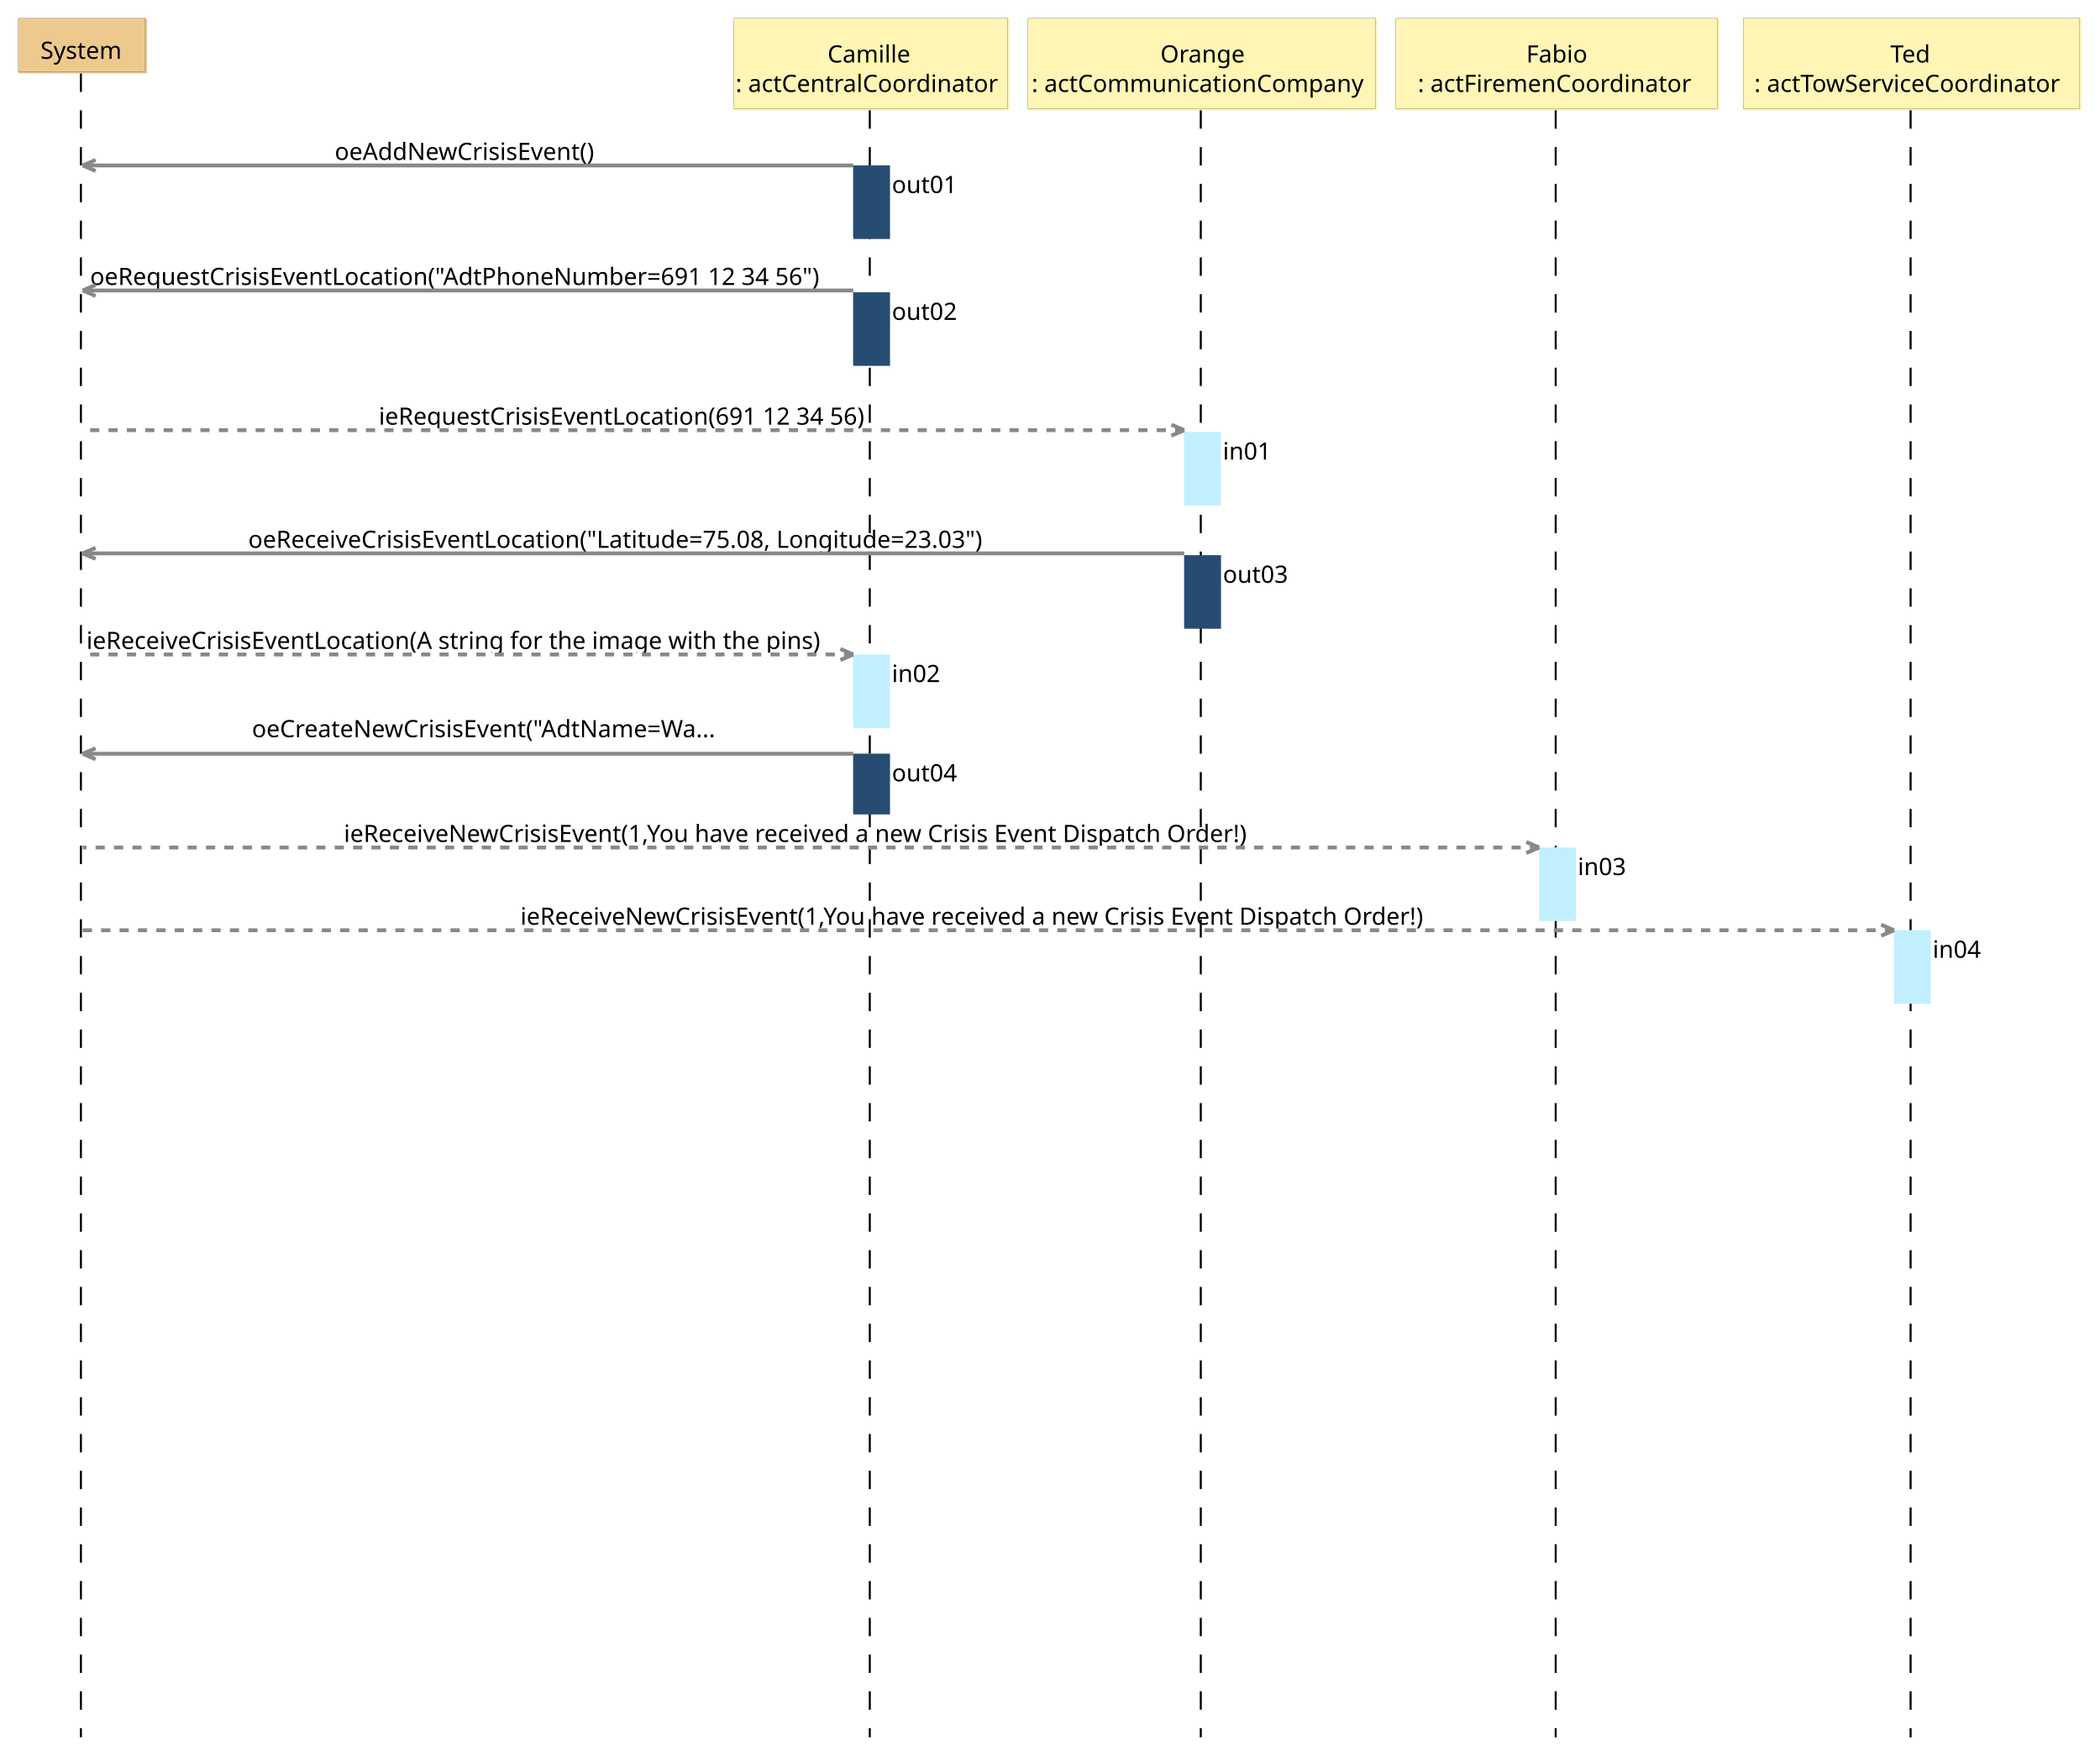
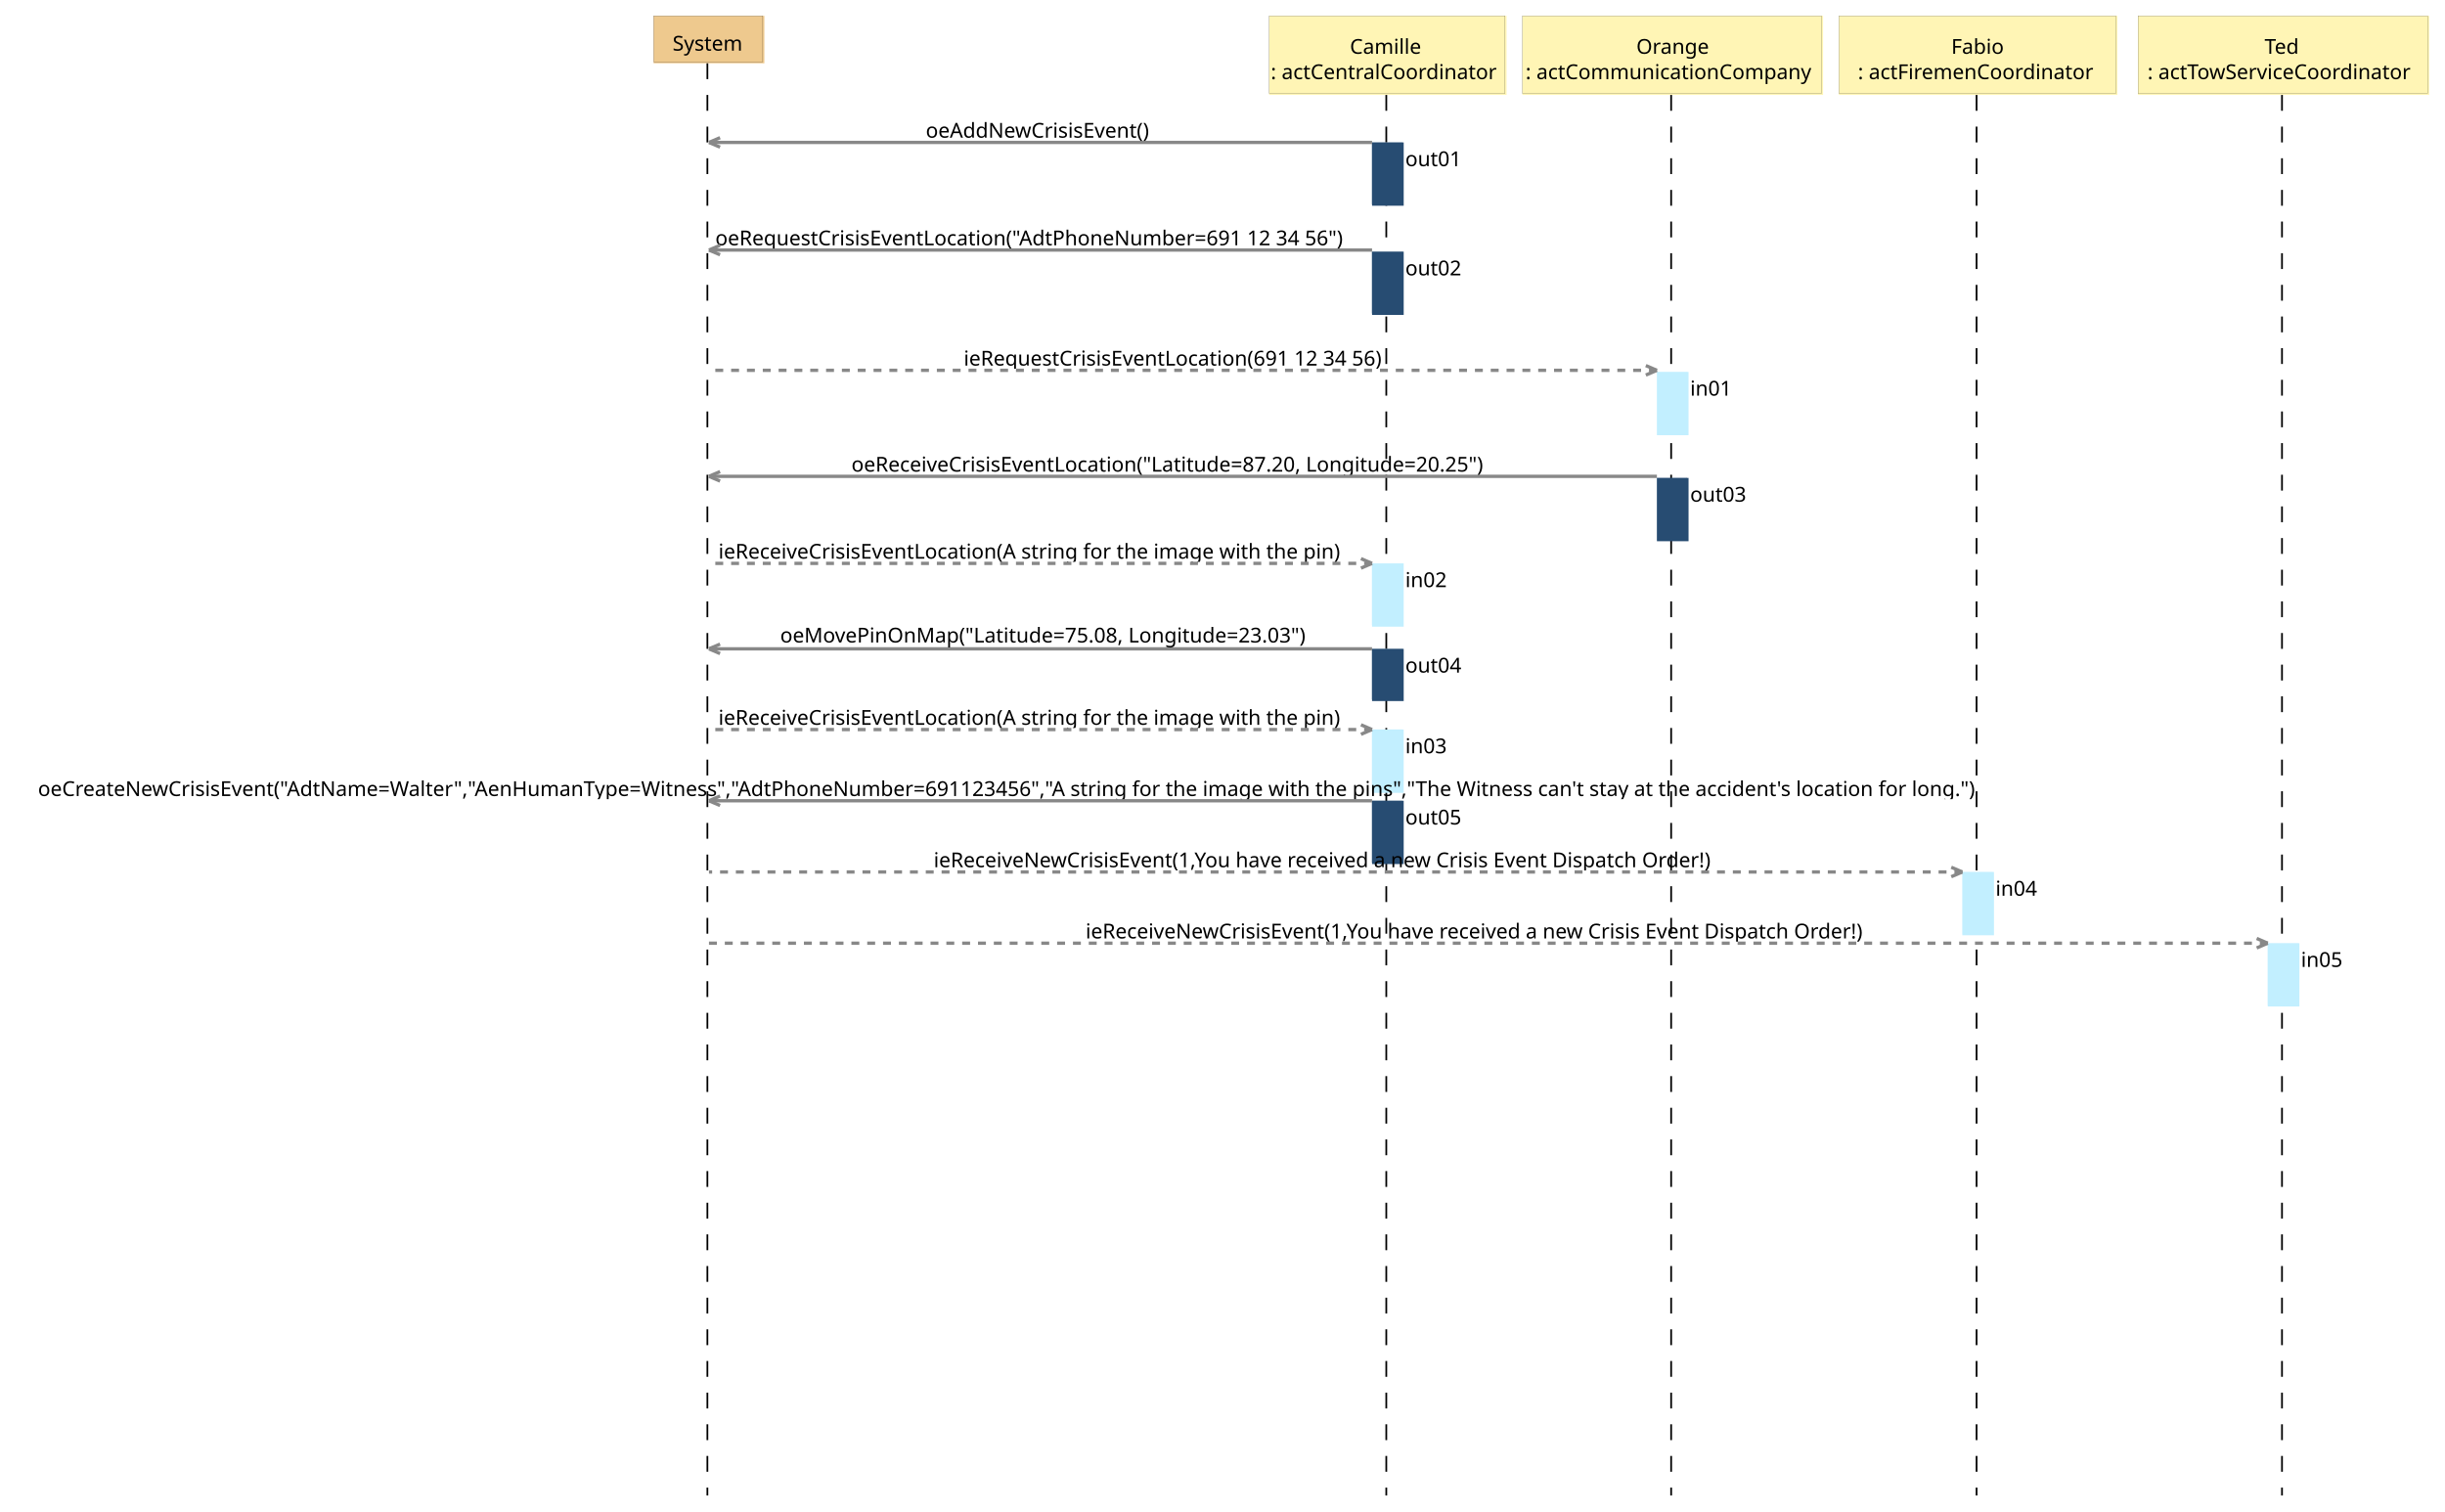
- <svg xmlns="http://www.w3.org/2000/svg" stroke-dasharray="none" shape-rendering="auto" font-family="'Dialog'" width="1142" text-rendering="auto" fill-opacity="1" contentScriptType="text/ecmascript" color-interpolation="auto" color-rendering="auto" preserveAspectRatio="xMidYMid meet" font-size="12" viewBox="0 0 1142 955" fill="black" stroke="black" image-rendering="auto" stroke-miterlimit="10" zoomAndPan="magnify" version="1.0" stroke-linecap="square" stroke-linejoin="miter" contentStyleType="text/css" font-style="normal" height="955" stroke-width="1" stroke-dashoffset="0" font-weight="normal" stroke-opacity="1">
+ <svg xmlns="http://www.w3.org/2000/svg" stroke-dasharray="none" shape-rendering="auto" font-family="'Dialog'" width="1545" text-rendering="auto" fill-opacity="1" contentScriptType="text/ecmascript" color-interpolation="auto" color-rendering="auto" preserveAspectRatio="xMidYMid meet" font-size="12" viewBox="0 0 1545 955" fill="black" stroke="black" image-rendering="auto" stroke-miterlimit="10" zoomAndPan="magnify" version="1.0" stroke-linecap="square" stroke-linejoin="miter" contentStyleType="text/css" font-style="normal" height="955" stroke-width="1" stroke-dashoffset="0" font-weight="normal" stroke-opacity="1">
  <defs id="genericDefs" />
  <g>
    <defs id="defs1">
      <clipPath clipPathUnits="userSpaceOnUse" id="clipPath1">
-         <path d="M9 9 L81 9 L81 41 L9 41 L9 9 Z" />
+         <path d="M412 9 L484 9 L484 41 L412 41 L412 9 Z" />
      </clipPath>
      <clipPath clipPathUnits="userSpaceOnUse" id="clipPath2">
-         <path d="M9 9 L84 9 L84 41 L9 41 L9 9 Z" />
+         <path d="M412 9 L487 9 L487 41 L412 41 L412 9 Z" />
      </clipPath>
      <clipPath clipPathUnits="userSpaceOnUse" id="clipPath3">
-         <path d="M39 39 L51 39 L51 946 L39 946 L39 39 Z" />
+         <path d="M442 39 L454 39 L454 946 L442 946 L442 39 Z" />
      </clipPath>
      <clipPath clipPathUnits="userSpaceOnUse" id="clipPath4">
-         <path d="M398 9 L550 9 L550 61 L398 61 L398 9 Z" />
+         <path d="M801 9 L953 9 L953 61 L801 61 L801 9 Z" />
      </clipPath>
      <clipPath clipPathUnits="userSpaceOnUse" id="clipPath5">
-         <path d="M398 9 L553 9 L553 61 L398 61 L398 9 Z" />
+         <path d="M801 9 L956 9 L956 61 L801 61 L801 9 Z" />
      </clipPath>
      <clipPath clipPathUnits="userSpaceOnUse" id="clipPath6">
-         <path d="M468 59 L480 59 L480 946 L468 946 L468 59 Z" />
+         <path d="M871 59 L883 59 L883 946 L871 946 L871 59 Z" />
      </clipPath>
      <clipPath clipPathUnits="userSpaceOnUse" id="clipPath7">
-         <path d="M463 89 L485 89 L485 131 L463 131 L463 89 Z" />
+         <path d="M866 89 L888 89 L888 131 L866 131 L866 89 Z" />
      </clipPath>
      <clipPath clipPathUnits="userSpaceOnUse" id="clipPath8">
-         <path d="M484 89 L526 89 L526 107 L484 107 L484 89 Z" />
+         <path d="M887 89 L929 89 L929 107 L887 107 L887 89 Z" />
      </clipPath>
      <clipPath clipPathUnits="userSpaceOnUse" id="clipPath9">
-         <path d="M463 409 L485 409 L485 444 L463 444 L463 409 Z" />
+         <path d="M866 409 L888 409 L888 444 L866 444 L866 409 Z" />
      </clipPath>
      <clipPath clipPathUnits="userSpaceOnUse" id="clipPath10">
-         <path d="M484 409 L526 409 L526 427 L484 427 L484 409 Z" />
+         <path d="M887 409 L929 409 L929 427 L887 427 L887 409 Z" />
      </clipPath>
      <clipPath clipPathUnits="userSpaceOnUse" id="clipPath11">
-         <path d="M463 355 L485 355 L485 397 L463 397 L463 355 Z" />
+         <path d="M866 355 L888 355 L888 397 L866 397 L866 355 Z" />
      </clipPath>
      <clipPath clipPathUnits="userSpaceOnUse" id="clipPath12">
-         <path d="M484 355 L517 355 L517 373 L484 373 L484 355 Z" />
+         <path d="M887 355 L920 355 L920 373 L887 373 L887 355 Z" />
      </clipPath>
      <clipPath clipPathUnits="userSpaceOnUse" id="clipPath13">
-         <path d="M463 158 L485 158 L485 200 L463 200 L463 158 Z" />
+         <path d="M866 158 L888 158 L888 200 L866 200 L866 158 Z" />
      </clipPath>
      <clipPath clipPathUnits="userSpaceOnUse" id="clipPath14">
-         <path d="M484 158 L526 158 L526 176 L484 176 L484 158 Z" />
+         <path d="M887 158 L929 158 L929 176 L887 176 L887 158 Z" />
      </clipPath>
      <clipPath clipPathUnits="userSpaceOnUse" id="clipPath15">
-         <path d="M558 9 L750 9 L750 61 L558 61 L558 9 Z" />
+         <path d="M866 505 L888 505 L888 547 L866 547 L866 505 Z" />
      </clipPath>
      <clipPath clipPathUnits="userSpaceOnUse" id="clipPath16">
-         <path d="M558 9 L753 9 L753 61 L558 61 L558 9 Z" />
+         <path d="M887 505 L929 505 L929 523 L887 523 L887 505 Z" />
      </clipPath>
      <clipPath clipPathUnits="userSpaceOnUse" id="clipPath17">
-         <path d="M648 59 L660 59 L660 946 L648 946 L648 59 Z" />
+         <path d="M866 460 L888 460 L888 502 L866 502 L866 460 Z" />
      </clipPath>
      <clipPath clipPathUnits="userSpaceOnUse" id="clipPath18">
-         <path d="M643 301 L665 301 L665 343 L643 343 L643 301 Z" />
+         <path d="M887 460 L920 460 L920 478 L887 478 L887 460 Z" />
      </clipPath>
      <clipPath clipPathUnits="userSpaceOnUse" id="clipPath19">
-         <path d="M664 301 L706 301 L706 319 L664 319 L664 301 Z" />
+         <path d="M961 9 L1153 9 L1153 61 L961 61 L961 9 Z" />
      </clipPath>
      <clipPath clipPathUnits="userSpaceOnUse" id="clipPath20">
-         <path d="M643 234 L665 234 L665 276 L643 276 L643 234 Z" />
+         <path d="M961 9 L1156 9 L1156 61 L961 61 L961 9 Z" />
      </clipPath>
      <clipPath clipPathUnits="userSpaceOnUse" id="clipPath21">
-         <path d="M664 234 L697 234 L697 252 L664 252 L664 234 Z" />
+         <path d="M1051 59 L1063 59 L1063 946 L1051 946 L1051 59 Z" />
      </clipPath>
      <clipPath clipPathUnits="userSpaceOnUse" id="clipPath22">
-         <path d="M758 9 L936 9 L936 61 L758 61 L758 9 Z" />
+         <path d="M1046 301 L1068 301 L1068 343 L1046 343 L1046 301 Z" />
      </clipPath>
      <clipPath clipPathUnits="userSpaceOnUse" id="clipPath23">
-         <path d="M758 9 L939 9 L939 61 L758 61 L758 9 Z" />
+         <path d="M1067 301 L1109 301 L1109 319 L1067 319 L1067 301 Z" />
      </clipPath>
      <clipPath clipPathUnits="userSpaceOnUse" id="clipPath24">
-         <path d="M841 59 L853 59 L853 946 L841 946 L841 59 Z" />
+         <path d="M1046 234 L1068 234 L1068 276 L1046 276 L1046 234 Z" />
      </clipPath>
      <clipPath clipPathUnits="userSpaceOnUse" id="clipPath25">
-         <path d="M836 460 L858 460 L858 502 L836 502 L836 460 Z" />
+         <path d="M1067 234 L1100 234 L1100 252 L1067 252 L1067 234 Z" />
      </clipPath>
      <clipPath clipPathUnits="userSpaceOnUse" id="clipPath26">
-         <path d="M857 460 L890 460 L890 478 L857 478 L857 460 Z" />
+         <path d="M1161 9 L1339 9 L1339 61 L1161 61 L1161 9 Z" />
      </clipPath>
      <clipPath clipPathUnits="userSpaceOnUse" id="clipPath27">
-         <path d="M947 9 L1133 9 L1133 61 L947 61 L947 9 Z" />
+         <path d="M1161 9 L1342 9 L1342 61 L1161 61 L1161 9 Z" />
      </clipPath>
      <clipPath clipPathUnits="userSpaceOnUse" id="clipPath28">
-         <path d="M947 9 L1136 9 L1136 61 L947 61 L947 9 Z" />
+         <path d="M1244 59 L1256 59 L1256 946 L1244 946 L1244 59 Z" />
      </clipPath>
      <clipPath clipPathUnits="userSpaceOnUse" id="clipPath29">
-         <path d="M1034 59 L1046 59 L1046 946 L1034 946 L1034 59 Z" />
+         <path d="M1239 550 L1261 550 L1261 592 L1239 592 L1239 550 Z" />
      </clipPath>
      <clipPath clipPathUnits="userSpaceOnUse" id="clipPath30">
-         <path d="M1029 505 L1051 505 L1051 547 L1029 547 L1029 505 Z" />
+         <path d="M1260 550 L1293 550 L1293 568 L1260 568 L1260 550 Z" />
      </clipPath>
      <clipPath clipPathUnits="userSpaceOnUse" id="clipPath31">
-         <path d="M1050 505 L1083 505 L1083 523 L1050 523 L1050 505 Z" />
+         <path d="M1350 9 L1536 9 L1536 61 L1350 61 L1350 9 Z" />
      </clipPath>
      <clipPath clipPathUnits="userSpaceOnUse" id="clipPath32">
-         <path d="M-1 -1 L1143 -1 L1143 956 L-1 956 L-1 -1 Z" />
+         <path d="M1350 9 L1539 9 L1539 61 L1350 61 L1350 9 Z" />
      </clipPath>
      <clipPath clipPathUnits="userSpaceOnUse" id="clipPath33">
-         <path d="M181 71 L331 71 L331 89 L181 89 L181 71 Z" />
+         <path d="M1437 59 L1449 59 L1449 946 L1437 946 L1437 59 Z" />
      </clipPath>
      <clipPath clipPathUnits="userSpaceOnUse" id="clipPath34">
-         <path d="M43 85 L55 85 L55 96 L43 96 L43 85 Z" />
+         <path d="M1432 595 L1454 595 L1454 637 L1432 637 L1432 595 Z" />
      </clipPath>
      <clipPath clipPathUnits="userSpaceOnUse" id="clipPath35">
-         <path d="M135 384 L401 384 L401 405 L135 405 L135 384 Z" />
+         <path d="M1453 595 L1486 595 L1486 613 L1453 613 L1453 595 Z" />
      </clipPath>
      <clipPath clipPathUnits="userSpaceOnUse" id="clipPath36">
-         <path d="M43 405 L55 405 L55 416 L43 416 L43 405 Z" />
+         <path d="M-1 -1 L1546 -1 L1546 956 L-1 956 L-1 -1 Z" />
      </clipPath>
      <clipPath clipPathUnits="userSpaceOnUse" id="clipPath37">
-         <path d="M46 337 L465 337 L465 355 L46 355 L46 337 Z" />
+         <path d="M584 71 L734 71 L734 89 L584 89 L584 71 Z" />
      </clipPath>
      <clipPath clipPathUnits="userSpaceOnUse" id="clipPath38">
-         <path d="M455 351 L467 351 L467 362 L455 362 L455 351 Z" />
+         <path d="M446 85 L458 85 L458 96 L446 96 L446 85 Z" />
      </clipPath>
      <clipPath clipPathUnits="userSpaceOnUse" id="clipPath39">
-         <path d="M48 139 L464 139 L464 157 L48 157 L48 139 Z" />
+         <path d="M463 389 L869 389 L869 410 L463 410 L463 389 Z" />
      </clipPath>
      <clipPath clipPathUnits="userSpaceOnUse" id="clipPath40">
-         <path d="M43 153 L55 153 L55 164 L43 164 L43 153 Z" />
+         <path d="M446 405 L458 405 L458 416 L446 416 L446 405 Z" />
      </clipPath>
      <clipPath clipPathUnits="userSpaceOnUse" id="clipPath41">
-         <path d="M134 282 L557 282 L557 300 L134 300 L134 282 Z" />
+         <path d="M453 337 L865 337 L865 355 L453 355 L453 337 Z" />
      </clipPath>
      <clipPath clipPathUnits="userSpaceOnUse" id="clipPath42">
-         <path d="M43 296 L55 296 L55 307 L43 307 L43 296 Z" />
+         <path d="M858 351 L870 351 L870 362 L858 362 L858 351 Z" />
      </clipPath>
      <clipPath clipPathUnits="userSpaceOnUse" id="clipPath43">
-         <path d="M205 215 L487 215 L487 233 L205 233 L205 215 Z" />
+         <path d="M451 139 L867 139 L867 157 L451 157 L451 139 Z" />
      </clipPath>
      <clipPath clipPathUnits="userSpaceOnUse" id="clipPath44">
-         <path d="M635 229 L647 229 L647 240 L635 240 L635 229 Z" />
+         <path d="M446 153 L458 153 L458 164 L446 164 L446 153 Z" />
      </clipPath>
      <clipPath clipPathUnits="userSpaceOnUse" id="clipPath45">
-         <path d="M186 442 L700 442 L700 460 L186 460 L186 442 Z" />
+         <path d="M537 282 L960 282 L960 300 L537 300 L537 282 Z" />
      </clipPath>
      <clipPath clipPathUnits="userSpaceOnUse" id="clipPath46">
-         <path d="M828 456 L840 456 L840 467 L828 467 L828 456 Z" />
+         <path d="M446 296 L458 296 L458 307 L446 307 L446 296 Z" />
      </clipPath>
      <clipPath clipPathUnits="userSpaceOnUse" id="clipPath47">
-         <path d="M282 487 L796 487 L796 505 L282 505 L282 487 Z" />
+         <path d="M608 215 L890 215 L890 233 L608 233 L608 215 Z" />
      </clipPath>
      <clipPath clipPathUnits="userSpaceOnUse" id="clipPath48">
-         <path d="M1021 501 L1033 501 L1033 512 L1021 512 L1021 501 Z" />
+         <path d="M1038 229 L1050 229 L1050 240 L1038 240 L1038 229 Z" />
+       </clipPath>
+       <clipPath clipPathUnits="userSpaceOnUse" id="clipPath49">
+         <path d="M23 487 L1295 487 L1295 505 L23 505 L23 487 Z" />
+       </clipPath>
+       <clipPath clipPathUnits="userSpaceOnUse" id="clipPath50">
+         <path d="M446 501 L458 501 L458 512 L446 512 L446 501 Z" />
+       </clipPath>
+       <clipPath clipPathUnits="userSpaceOnUse" id="clipPath51">
+         <path d="M453 442 L865 442 L865 460 L453 460 L453 442 Z" />
+       </clipPath>
+       <clipPath clipPathUnits="userSpaceOnUse" id="clipPath52">
+         <path d="M858 456 L870 456 L870 467 L858 467 L858 456 Z" />
+       </clipPath>
+       <clipPath clipPathUnits="userSpaceOnUse" id="clipPath53">
+         <path d="M589 532 L1103 532 L1103 550 L589 550 L589 532 Z" />
+       </clipPath>
+       <clipPath clipPathUnits="userSpaceOnUse" id="clipPath54">
+         <path d="M1231 546 L1243 546 L1243 557 L1231 557 L1231 546 Z" />
+       </clipPath>
+       <clipPath clipPathUnits="userSpaceOnUse" id="clipPath55">
+         <path d="M685 577 L1199 577 L1199 595 L685 595 L685 577 Z" />
+       </clipPath>
+       <clipPath clipPathUnits="userSpaceOnUse" id="clipPath56">
+         <path d="M1424 591 L1436 591 L1436 602 L1424 602 L1424 591 Z" />
      </clipPath>
    </defs>
    <g font-size="13" fill="rgb(238,201,142)" font-family="'Lucida Sans Unicode'" stroke-linejoin="round" stroke="rgb(238,201,142)" stroke-width="0" stroke-miterlimit="0">
-       <rect x="10" y="10" clip-path="url(#clipPath1)" width="70" height="30" stroke="none" />
-     </g>
-     <g stroke-width="0.1" font-size="13" font-family="'Lucida Sans Unicode'" stroke-linecap="butt">
-       <rect x="10" y="10" clip-path="url(#clipPath1)" fill="none" width="69" height="29" />
-       <text xml:space="preserve" x="22" y="32" clip-path="url(#clipPath2)" stroke="none">System</text>
-       <line clip-path="url(#clipPath3)" fill="none" x1="44" x2="44" y1="40" y2="945" stroke-dasharray="10,10" stroke-width="1.1" />
+       <rect x="413" y="10" clip-path="url(#clipPath1)" width="70" height="30" stroke="none" />
+     </g>
+     <g stroke-width="0.1" font-size="13" font-family="'Lucida Sans Unicode'" stroke-linecap="butt">
+       <rect x="413" y="10" clip-path="url(#clipPath1)" fill="none" width="69" height="29" />
+       <text xml:space="preserve" x="425" y="32" clip-path="url(#clipPath2)" stroke="none">System</text>
+       <line clip-path="url(#clipPath3)" fill="none" x1="447" x2="447" y1="40" y2="945" stroke-dasharray="10,10" stroke-width="1.1" />
    </g>
    <g stroke-linecap="butt" font-size="13" fill="rgb(255,245,181)" font-family="'Lucida Sans Unicode'" stroke-dasharray="10,10" stroke="rgb(255,245,181)" stroke-width="1.1">
-       <rect x="399" y="10" clip-path="url(#clipPath4)" width="150" height="50" stroke="none" />
-     </g>
-     <g stroke-width="0.1" font-size="13" font-family="'Lucida Sans Unicode'" stroke-linecap="butt">
-       <rect x="399" y="10" clip-path="url(#clipPath4)" fill="none" width="149" height="49" />
-       <text xml:space="preserve" x="450" y="34" clip-path="url(#clipPath5)" stroke="none">Camille</text>
-       <text xml:space="preserve" x="400" y="50" clip-path="url(#clipPath5)" stroke="none">: actCentralCoordinator</text>
-       <line clip-path="url(#clipPath6)" fill="none" x1="473" x2="473" y1="60" y2="945" stroke-dasharray="10,10" stroke-width="1.1" />
+       <rect x="802" y="10" clip-path="url(#clipPath4)" width="150" height="50" stroke="none" />
+     </g>
+     <g stroke-width="0.1" font-size="13" font-family="'Lucida Sans Unicode'" stroke-linecap="butt">
+       <rect x="802" y="10" clip-path="url(#clipPath4)" fill="none" width="149" height="49" />
+       <text xml:space="preserve" x="853" y="34" clip-path="url(#clipPath5)" stroke="none">Camille</text>
+       <text xml:space="preserve" x="803" y="50" clip-path="url(#clipPath5)" stroke="none">: actCentralCoordinator</text>
+       <line clip-path="url(#clipPath6)" fill="none" x1="876" x2="876" y1="60" y2="945" stroke-dasharray="10,10" stroke-width="1.1" />
    </g>
    <g stroke-linecap="butt" font-size="13" fill="rgb(39,76,114)" font-family="'Lucida Sans Unicode'" stroke-dasharray="10,10" stroke="rgb(39,76,114)" stroke-width="1.1">
-       <rect x="464" y="90" clip-path="url(#clipPath7)" width="20" height="40" stroke="none" />
-       <rect x="464" y="90" clip-path="url(#clipPath7)" fill="none" width="19" stroke-dasharray="none" height="39" stroke-width="0.1" />
-     </g>
-     <g stroke-width="0.1" font-size="13" font-family="'Lucida Sans Unicode'" stroke-linecap="butt">
-       <text xml:space="preserve" x="485" y="105" clip-path="url(#clipPath8)" stroke="none">out01</text>
-       <rect x="464" y="410" clip-path="url(#clipPath9)" fill="rgb(39,76,114)" width="20" height="33" stroke="none" />
-       <rect x="464" y="410" clip-path="url(#clipPath9)" fill="none" width="19" height="32" stroke="rgb(39,76,114)" />
-       <text xml:space="preserve" x="485" y="425" clip-path="url(#clipPath10)" stroke="none">out04</text>
-       <rect x="464" y="356" clip-path="url(#clipPath11)" fill="rgb(194,239,255)" width="20" height="40" stroke="none" />
-       <rect x="464" y="356" clip-path="url(#clipPath11)" fill="none" width="19" height="39" stroke="rgb(194,239,255)" />
-       <text xml:space="preserve" x="485" y="371" clip-path="url(#clipPath12)" stroke="none">in02</text>
-       <rect x="464" y="159" clip-path="url(#clipPath13)" fill="rgb(39,76,114)" width="20" height="40" stroke="none" />
-       <rect x="464" y="159" clip-path="url(#clipPath13)" fill="none" width="19" height="39" stroke="rgb(39,76,114)" />
-       <text xml:space="preserve" x="485" y="174" clip-path="url(#clipPath14)" stroke="none">out02</text>
-       <rect x="559" y="10" clip-path="url(#clipPath15)" fill="rgb(255,245,181)" width="190" height="50" stroke="none" />
-       <rect x="559" y="10" clip-path="url(#clipPath15)" fill="none" width="189" height="49" />
-       <text xml:space="preserve" x="631" y="34" clip-path="url(#clipPath16)" stroke="none">Orange</text>
-       <text xml:space="preserve" x="561" y="50" clip-path="url(#clipPath16)" stroke="none">: actCommunicationCompany</text>
-       <line clip-path="url(#clipPath17)" fill="none" x1="653" x2="653" y1="60" y2="945" stroke-dasharray="10,10" stroke-width="1.1" />
+       <rect x="867" y="90" clip-path="url(#clipPath7)" width="20" height="40" stroke="none" />
+       <rect x="867" y="90" clip-path="url(#clipPath7)" fill="none" width="19" stroke-dasharray="none" height="39" stroke-width="0.1" />
+     </g>
+     <g stroke-width="0.1" font-size="13" font-family="'Lucida Sans Unicode'" stroke-linecap="butt">
+       <text xml:space="preserve" x="888" y="105" clip-path="url(#clipPath8)" stroke="none">out01</text>
+       <rect x="867" y="410" clip-path="url(#clipPath9)" fill="rgb(39,76,114)" width="20" height="33" stroke="none" />
+       <rect x="867" y="410" clip-path="url(#clipPath9)" fill="none" width="19" height="32" stroke="rgb(39,76,114)" />
+       <text xml:space="preserve" x="888" y="425" clip-path="url(#clipPath10)" stroke="none">out04</text>
+       <rect x="867" y="356" clip-path="url(#clipPath11)" fill="rgb(194,239,255)" width="20" height="40" stroke="none" />
+       <rect x="867" y="356" clip-path="url(#clipPath11)" fill="none" width="19" height="39" stroke="rgb(194,239,255)" />
+       <text xml:space="preserve" x="888" y="371" clip-path="url(#clipPath12)" stroke="none">in02</text>
+       <rect x="867" y="159" clip-path="url(#clipPath13)" fill="rgb(39,76,114)" width="20" height="40" stroke="none" />
+       <rect x="867" y="159" clip-path="url(#clipPath13)" fill="none" width="19" height="39" stroke="rgb(39,76,114)" />
+       <text xml:space="preserve" x="888" y="174" clip-path="url(#clipPath14)" stroke="none">out02</text>
+       <rect x="867" y="506" clip-path="url(#clipPath15)" fill="rgb(39,76,114)" width="20" height="40" stroke="none" />
+       <rect x="867" y="506" clip-path="url(#clipPath15)" fill="none" width="19" height="39" stroke="rgb(39,76,114)" />
+       <text xml:space="preserve" x="888" y="521" clip-path="url(#clipPath16)" stroke="none">out05</text>
+       <rect x="867" y="461" clip-path="url(#clipPath17)" fill="rgb(194,239,255)" width="20" height="40" stroke="none" />
+       <rect x="867" y="461" clip-path="url(#clipPath17)" fill="none" width="19" height="39" stroke="rgb(194,239,255)" />
+       <text xml:space="preserve" x="888" y="476" clip-path="url(#clipPath18)" stroke="none">in03</text>
+       <rect x="962" y="10" clip-path="url(#clipPath19)" fill="rgb(255,245,181)" width="190" height="50" stroke="none" />
+       <rect x="962" y="10" clip-path="url(#clipPath19)" fill="none" width="189" height="49" />
+       <text xml:space="preserve" x="1034" y="34" clip-path="url(#clipPath20)" stroke="none">Orange</text>
+       <text xml:space="preserve" x="964" y="50" clip-path="url(#clipPath20)" stroke="none">: actCommunicationCompany</text>
+       <line clip-path="url(#clipPath21)" fill="none" x1="1056" x2="1056" y1="60" y2="945" stroke-dasharray="10,10" stroke-width="1.1" />
    </g>
    <g stroke-linecap="butt" font-size="13" fill="rgb(39,76,114)" font-family="'Lucida Sans Unicode'" stroke-dasharray="10,10" stroke="rgb(39,76,114)" stroke-width="1.1">
-       <rect x="644" y="302" clip-path="url(#clipPath18)" width="20" height="40" stroke="none" />
-       <rect x="644" y="302" clip-path="url(#clipPath18)" fill="none" width="19" stroke-dasharray="none" height="39" stroke-width="0.1" />
-     </g>
-     <g stroke-width="0.1" font-size="13" font-family="'Lucida Sans Unicode'" stroke-linecap="butt">
-       <text xml:space="preserve" x="665" y="317" clip-path="url(#clipPath19)" stroke="none">out03</text>
-       <rect x="644" y="235" clip-path="url(#clipPath20)" fill="rgb(194,239,255)" width="20" height="40" stroke="none" />
-       <rect x="644" y="235" clip-path="url(#clipPath20)" fill="none" width="19" height="39" stroke="rgb(194,239,255)" />
-       <text xml:space="preserve" x="665" y="250" clip-path="url(#clipPath21)" stroke="none">in01</text>
-       <rect x="759" y="10" clip-path="url(#clipPath22)" fill="rgb(255,245,181)" width="176" height="50" stroke="none" />
-       <rect x="759" y="10" clip-path="url(#clipPath22)" fill="none" width="175" height="49" />
-       <text xml:space="preserve" x="830" y="34" clip-path="url(#clipPath23)" stroke="none">Fabio</text>
-       <text xml:space="preserve" x="771" y="50" clip-path="url(#clipPath23)" stroke="none">: actFiremenCoordinator</text>
-       <line clip-path="url(#clipPath24)" fill="none" x1="846" x2="846" y1="60" y2="945" stroke-dasharray="10,10" stroke-width="1.1" />
+       <rect x="1047" y="302" clip-path="url(#clipPath22)" width="20" height="40" stroke="none" />
+       <rect x="1047" y="302" clip-path="url(#clipPath22)" fill="none" width="19" stroke-dasharray="none" height="39" stroke-width="0.1" />
+     </g>
+     <g stroke-width="0.1" font-size="13" font-family="'Lucida Sans Unicode'" stroke-linecap="butt">
+       <text xml:space="preserve" x="1068" y="317" clip-path="url(#clipPath23)" stroke="none">out03</text>
+       <rect x="1047" y="235" clip-path="url(#clipPath24)" fill="rgb(194,239,255)" width="20" height="40" stroke="none" />
+       <rect x="1047" y="235" clip-path="url(#clipPath24)" fill="none" width="19" height="39" stroke="rgb(194,239,255)" />
+       <text xml:space="preserve" x="1068" y="250" clip-path="url(#clipPath25)" stroke="none">in01</text>
+       <rect x="1162" y="10" clip-path="url(#clipPath26)" fill="rgb(255,245,181)" width="176" height="50" stroke="none" />
+       <rect x="1162" y="10" clip-path="url(#clipPath26)" fill="none" width="175" height="49" />
+       <text xml:space="preserve" x="1233" y="34" clip-path="url(#clipPath27)" stroke="none">Fabio</text>
+       <text xml:space="preserve" x="1174" y="50" clip-path="url(#clipPath27)" stroke="none">: actFiremenCoordinator</text>
+       <line clip-path="url(#clipPath28)" fill="none" x1="1249" x2="1249" y1="60" y2="945" stroke-dasharray="10,10" stroke-width="1.1" />
    </g>
    <g stroke-linecap="butt" font-size="13" fill="rgb(194,239,255)" font-family="'Lucida Sans Unicode'" stroke-dasharray="10,10" stroke="rgb(194,239,255)" stroke-width="1.1">
-       <rect x="837" y="461" clip-path="url(#clipPath25)" width="20" height="40" stroke="none" />
-       <rect x="837" y="461" clip-path="url(#clipPath25)" fill="none" width="19" stroke-dasharray="none" height="39" stroke-width="0.1" />
-     </g>
-     <g stroke-width="0.1" font-size="13" font-family="'Lucida Sans Unicode'" stroke-linecap="butt">
-       <text xml:space="preserve" x="858" y="476" clip-path="url(#clipPath26)" stroke="none">in03</text>
-       <rect x="948" y="10" clip-path="url(#clipPath27)" fill="rgb(255,245,181)" width="184" height="50" stroke="none" />
-       <rect x="948" y="10" clip-path="url(#clipPath27)" fill="none" width="183" height="49" />
-       <text xml:space="preserve" x="1028" y="34" clip-path="url(#clipPath28)" stroke="none">Ted</text>
-       <text xml:space="preserve" x="954" y="50" clip-path="url(#clipPath28)" stroke="none">: actTowServiceCoordinator</text>
-       <line clip-path="url(#clipPath29)" fill="none" x1="1039" x2="1039" y1="60" y2="945" stroke-dasharray="10,10" stroke-width="1.1" />
+       <rect x="1240" y="551" clip-path="url(#clipPath29)" width="20" height="40" stroke="none" />
+       <rect x="1240" y="551" clip-path="url(#clipPath29)" fill="none" width="19" stroke-dasharray="none" height="39" stroke-width="0.1" />
+     </g>
+     <g stroke-width="0.1" font-size="13" font-family="'Lucida Sans Unicode'" stroke-linecap="butt">
+       <text xml:space="preserve" x="1261" y="566" clip-path="url(#clipPath30)" stroke="none">in04</text>
+       <rect x="1351" y="10" clip-path="url(#clipPath31)" fill="rgb(255,245,181)" width="184" height="50" stroke="none" />
+       <rect x="1351" y="10" clip-path="url(#clipPath31)" fill="none" width="183" height="49" />
+       <text xml:space="preserve" x="1431" y="34" clip-path="url(#clipPath32)" stroke="none">Ted</text>
+       <text xml:space="preserve" x="1357" y="50" clip-path="url(#clipPath32)" stroke="none">: actTowServiceCoordinator</text>
+       <line clip-path="url(#clipPath33)" fill="none" x1="1442" x2="1442" y1="60" y2="945" stroke-dasharray="10,10" stroke-width="1.1" />
    </g>
    <g stroke-linecap="butt" font-size="13" fill="rgb(194,239,255)" font-family="'Lucida Sans Unicode'" stroke-dasharray="10,10" stroke="rgb(194,239,255)" stroke-width="1.1">
-       <rect x="1030" y="506" clip-path="url(#clipPath30)" width="20" height="40" stroke="none" />
-       <rect x="1030" y="506" clip-path="url(#clipPath30)" fill="none" width="19" stroke-dasharray="none" height="39" stroke-width="0.1" />
-     </g>
-     <g stroke-width="0.1" font-size="13" font-family="'Lucida Sans Unicode'" stroke-linecap="butt">
-       <text xml:space="preserve" x="1051" y="521" clip-path="url(#clipPath31)" stroke="none">in04</text>
-       <line clip-path="url(#clipPath32)" fill="none" x1="464" x2="45" y1="90" y2="90" stroke="rgb(136,136,136)" stroke-width="2.1" />
-       <text x="182" y="87" clip-path="url(#clipPath33)" stroke="none" stroke-width="2.1" xml:space="preserve">oeAddNewCrisisEvent()</text>
-       <line clip-path="url(#clipPath34)" fill="none" x1="52" x2="45" y1="87" y2="90" stroke="rgb(136,136,136)" stroke-width="2.1" />
-       <line clip-path="url(#clipPath34)" fill="none" x1="45" x2="52" y1="90" y2="93" stroke="rgb(136,136,136)" stroke-width="2.1" />
-       <line clip-path="url(#clipPath32)" fill="none" x1="464" x2="45" y1="410" y2="410" stroke="rgb(136,136,136)" stroke-width="2.1" />
-       <text x="137" y="401" clip-path="url(#clipPath35)" stroke="none" stroke-width="2.1" xml:space="preserve">oeCreateNewCrisisEvent("AdtName=Wa...</text>
-       <line clip-path="url(#clipPath36)" fill="none" x1="52" x2="45" y1="407" y2="410" stroke="rgb(136,136,136)" stroke-width="2.1" />
-       <line clip-path="url(#clipPath36)" fill="none" x1="45" x2="52" y1="410" y2="413" stroke="rgb(136,136,136)" stroke-width="2.1" />
+       <rect x="1433" y="596" clip-path="url(#clipPath34)" width="20" height="40" stroke="none" />
+       <rect x="1433" y="596" clip-path="url(#clipPath34)" fill="none" width="19" stroke-dasharray="none" height="39" stroke-width="0.1" />
+     </g>
+     <g stroke-width="0.1" font-size="13" font-family="'Lucida Sans Unicode'" stroke-linecap="butt">
+       <text xml:space="preserve" x="1454" y="611" clip-path="url(#clipPath35)" stroke="none">in05</text>
+       <line clip-path="url(#clipPath36)" fill="none" x1="867" x2="448" y1="90" y2="90" stroke="rgb(136,136,136)" stroke-width="2.1" />
+       <text x="585" y="87" clip-path="url(#clipPath37)" stroke="none" stroke-width="2.1" xml:space="preserve">oeAddNewCrisisEvent()</text>
+       <line clip-path="url(#clipPath38)" fill="none" x1="455" x2="448" y1="87" y2="90" stroke="rgb(136,136,136)" stroke-width="2.1" />
+       <line clip-path="url(#clipPath38)" fill="none" x1="448" x2="455" y1="90" y2="93" stroke="rgb(136,136,136)" stroke-width="2.1" />
+       <line clip-path="url(#clipPath36)" fill="none" x1="867" x2="448" y1="410" y2="410" stroke="rgb(136,136,136)" stroke-width="2.1" />
+       <text x="493" y="406" clip-path="url(#clipPath39)" stroke="none" stroke-width="2.1" xml:space="preserve">oeMovePinOnMap("Latitude=75.08, Longitude=23.03")</text>
+       <line clip-path="url(#clipPath40)" fill="none" x1="455" x2="448" y1="407" y2="410" stroke="rgb(136,136,136)" stroke-width="2.1" />
+       <line clip-path="url(#clipPath40)" fill="none" x1="448" x2="455" y1="410" y2="413" stroke="rgb(136,136,136)" stroke-width="2.1" />
    </g>
    <g stroke-linecap="butt" font-size="13" fill="rgb(136,136,136)" font-family="'Lucida Sans Unicode'" stroke-dasharray="5,5" stroke="rgb(136,136,136)" stroke-width="2.1">
-       <line clip-path="url(#clipPath32)" fill="none" x1="464" x2="45" y1="356" y2="356" />
-       <text x="47" y="353" clip-path="url(#clipPath37)" fill="black" stroke="none" xml:space="preserve">ieReceiveCrisisEventLocation(A string for the image with the pins)</text>
-       <line clip-path="url(#clipPath38)" fill="none" x1="457" x2="464" y1="359" y2="356" stroke-dasharray="none" />
-       <line clip-path="url(#clipPath38)" fill="none" x1="464" x2="457" y1="356" y2="353" stroke-dasharray="none" />
-       <line clip-path="url(#clipPath32)" fill="none" x1="464" x2="45" y1="158" y2="158" stroke-dasharray="none" />
-       <text x="49" y="155" clip-path="url(#clipPath39)" fill="black" stroke-dasharray="none" stroke="none" xml:space="preserve">oeRequestCrisisEventLocation("AdtPhoneNumber=691 12 34 56")</text>
-       <line clip-path="url(#clipPath40)" fill="none" x1="52" x2="45" y1="155" y2="158" stroke-dasharray="none" />
-       <line clip-path="url(#clipPath40)" fill="none" x1="45" x2="52" y1="158" y2="161" stroke-dasharray="none" />
-       <line clip-path="url(#clipPath32)" fill="none" x1="644" x2="45" y1="301" y2="301" stroke-dasharray="none" />
-       <text x="135" y="298" clip-path="url(#clipPath41)" fill="black" stroke-dasharray="none" stroke="none" xml:space="preserve">oeReceiveCrisisEventLocation("Latitude=75.08, Longitude=23.03")</text>
-       <line clip-path="url(#clipPath42)" fill="none" x1="52" x2="45" y1="298" y2="301" stroke-dasharray="none" />
-       <line clip-path="url(#clipPath42)" fill="none" x1="45" x2="52" y1="301" y2="304" stroke-dasharray="none" />
-       <line clip-path="url(#clipPath32)" fill="none" x1="644" x2="45" y1="234" y2="234" />
-       <text x="206" y="231" clip-path="url(#clipPath43)" fill="black" stroke="none" xml:space="preserve">ieRequestCrisisEventLocation(691 12 34 56)</text>
-       <line clip-path="url(#clipPath44)" fill="none" x1="637" x2="644" y1="237" y2="234" stroke-dasharray="none" />
-       <line clip-path="url(#clipPath44)" fill="none" x1="644" x2="637" y1="234" y2="231" stroke-dasharray="none" />
-       <line clip-path="url(#clipPath32)" fill="none" x1="837" x2="45" y1="461" y2="461" />
-       <text x="187" y="458" clip-path="url(#clipPath45)" fill="black" stroke="none" xml:space="preserve">ieReceiveNewCrisisEvent(1,You have received a new Crisis Event Dispatch Order!)</text>
-       <line clip-path="url(#clipPath46)" fill="none" x1="830" x2="837" y1="464" y2="461" stroke-dasharray="none" />
-       <line clip-path="url(#clipPath46)" fill="none" x1="837" x2="830" y1="461" y2="458" stroke-dasharray="none" />
-       <line clip-path="url(#clipPath32)" fill="none" x1="1030" x2="45" y1="506" y2="506" />
-       <text x="283" y="503" clip-path="url(#clipPath47)" fill="black" stroke="none" xml:space="preserve">ieReceiveNewCrisisEvent(1,You have received a new Crisis Event Dispatch Order!)</text>
-       <line clip-path="url(#clipPath48)" fill="none" x1="1023" x2="1030" y1="509" y2="506" stroke-dasharray="none" />
-       <line clip-path="url(#clipPath48)" fill="none" x1="1030" x2="1023" y1="506" y2="503" stroke-dasharray="none" />
+       <line clip-path="url(#clipPath36)" fill="none" x1="867" x2="448" y1="356" y2="356" />
+       <text x="454" y="353" clip-path="url(#clipPath41)" fill="black" stroke="none" xml:space="preserve">ieReceiveCrisisEventLocation(A string for the image with the pin)</text>
+       <line clip-path="url(#clipPath42)" fill="none" x1="860" x2="867" y1="359" y2="356" stroke-dasharray="none" />
+       <line clip-path="url(#clipPath42)" fill="none" x1="867" x2="860" y1="356" y2="353" stroke-dasharray="none" />
+       <line clip-path="url(#clipPath36)" fill="none" x1="867" x2="448" y1="158" y2="158" stroke-dasharray="none" />
+       <text x="452" y="155" clip-path="url(#clipPath43)" fill="black" stroke-dasharray="none" stroke="none" xml:space="preserve">oeRequestCrisisEventLocation("AdtPhoneNumber=691 12 34 56")</text>
+       <line clip-path="url(#clipPath44)" fill="none" x1="455" x2="448" y1="155" y2="158" stroke-dasharray="none" />
+       <line clip-path="url(#clipPath44)" fill="none" x1="448" x2="455" y1="158" y2="161" stroke-dasharray="none" />
+       <line clip-path="url(#clipPath36)" fill="none" x1="1047" x2="448" y1="301" y2="301" stroke-dasharray="none" />
+       <text x="538" y="298" clip-path="url(#clipPath45)" fill="black" stroke-dasharray="none" stroke="none" xml:space="preserve">oeReceiveCrisisEventLocation("Latitude=87.20, Longitude=20.25")</text>
+       <line clip-path="url(#clipPath46)" fill="none" x1="455" x2="448" y1="298" y2="301" stroke-dasharray="none" />
+       <line clip-path="url(#clipPath46)" fill="none" x1="448" x2="455" y1="301" y2="304" stroke-dasharray="none" />
+       <line clip-path="url(#clipPath36)" fill="none" x1="1047" x2="448" y1="234" y2="234" />
+       <text x="609" y="231" clip-path="url(#clipPath47)" fill="black" stroke="none" xml:space="preserve">ieRequestCrisisEventLocation(691 12 34 56)</text>
+       <line clip-path="url(#clipPath48)" fill="none" x1="1040" x2="1047" y1="237" y2="234" stroke-dasharray="none" />
+       <line clip-path="url(#clipPath48)" fill="none" x1="1047" x2="1040" y1="234" y2="231" stroke-dasharray="none" />
+       <line clip-path="url(#clipPath36)" fill="none" x1="867" x2="448" y1="506" y2="506" stroke-dasharray="none" />
+       <text x="24" y="503" clip-path="url(#clipPath49)" fill="black" stroke-dasharray="none" stroke="none" xml:space="preserve">oeCreateNewCrisisEvent("AdtName=Walter","AenHumanType=Witness","AdtPhoneNumber=691123456","A string for the image with the pins","The Witness can't stay at the accident's location for long.")</text>
+       <line clip-path="url(#clipPath50)" fill="none" x1="455" x2="448" y1="503" y2="506" stroke-dasharray="none" />
+       <line clip-path="url(#clipPath50)" fill="none" x1="448" x2="455" y1="506" y2="509" stroke-dasharray="none" />
+       <line clip-path="url(#clipPath36)" fill="none" x1="867" x2="448" y1="461" y2="461" />
+       <text x="454" y="458" clip-path="url(#clipPath51)" fill="black" stroke="none" xml:space="preserve">ieReceiveCrisisEventLocation(A string for the image with the pin)</text>
+       <line clip-path="url(#clipPath52)" fill="none" x1="860" x2="867" y1="464" y2="461" stroke-dasharray="none" />
+       <line clip-path="url(#clipPath52)" fill="none" x1="867" x2="860" y1="461" y2="458" stroke-dasharray="none" />
+       <line clip-path="url(#clipPath36)" fill="none" x1="1240" x2="448" y1="551" y2="551" />
+       <text x="590" y="548" clip-path="url(#clipPath53)" fill="black" stroke="none" xml:space="preserve">ieReceiveNewCrisisEvent(1,You have received a new Crisis Event Dispatch Order!)</text>
+       <line clip-path="url(#clipPath54)" fill="none" x1="1233" x2="1240" y1="554" y2="551" stroke-dasharray="none" />
+       <line clip-path="url(#clipPath54)" fill="none" x1="1240" x2="1233" y1="551" y2="548" stroke-dasharray="none" />
+       <line clip-path="url(#clipPath36)" fill="none" x1="1433" x2="448" y1="596" y2="596" />
+       <text x="686" y="593" clip-path="url(#clipPath55)" fill="black" stroke="none" xml:space="preserve">ieReceiveNewCrisisEvent(1,You have received a new Crisis Event Dispatch Order!)</text>
+       <line clip-path="url(#clipPath56)" fill="none" x1="1426" x2="1433" y1="599" y2="596" stroke-dasharray="none" />
+       <line clip-path="url(#clipPath56)" fill="none" x1="1433" x2="1426" y1="596" y2="593" stroke-dasharray="none" />
    </g>
  </g>
</svg>
